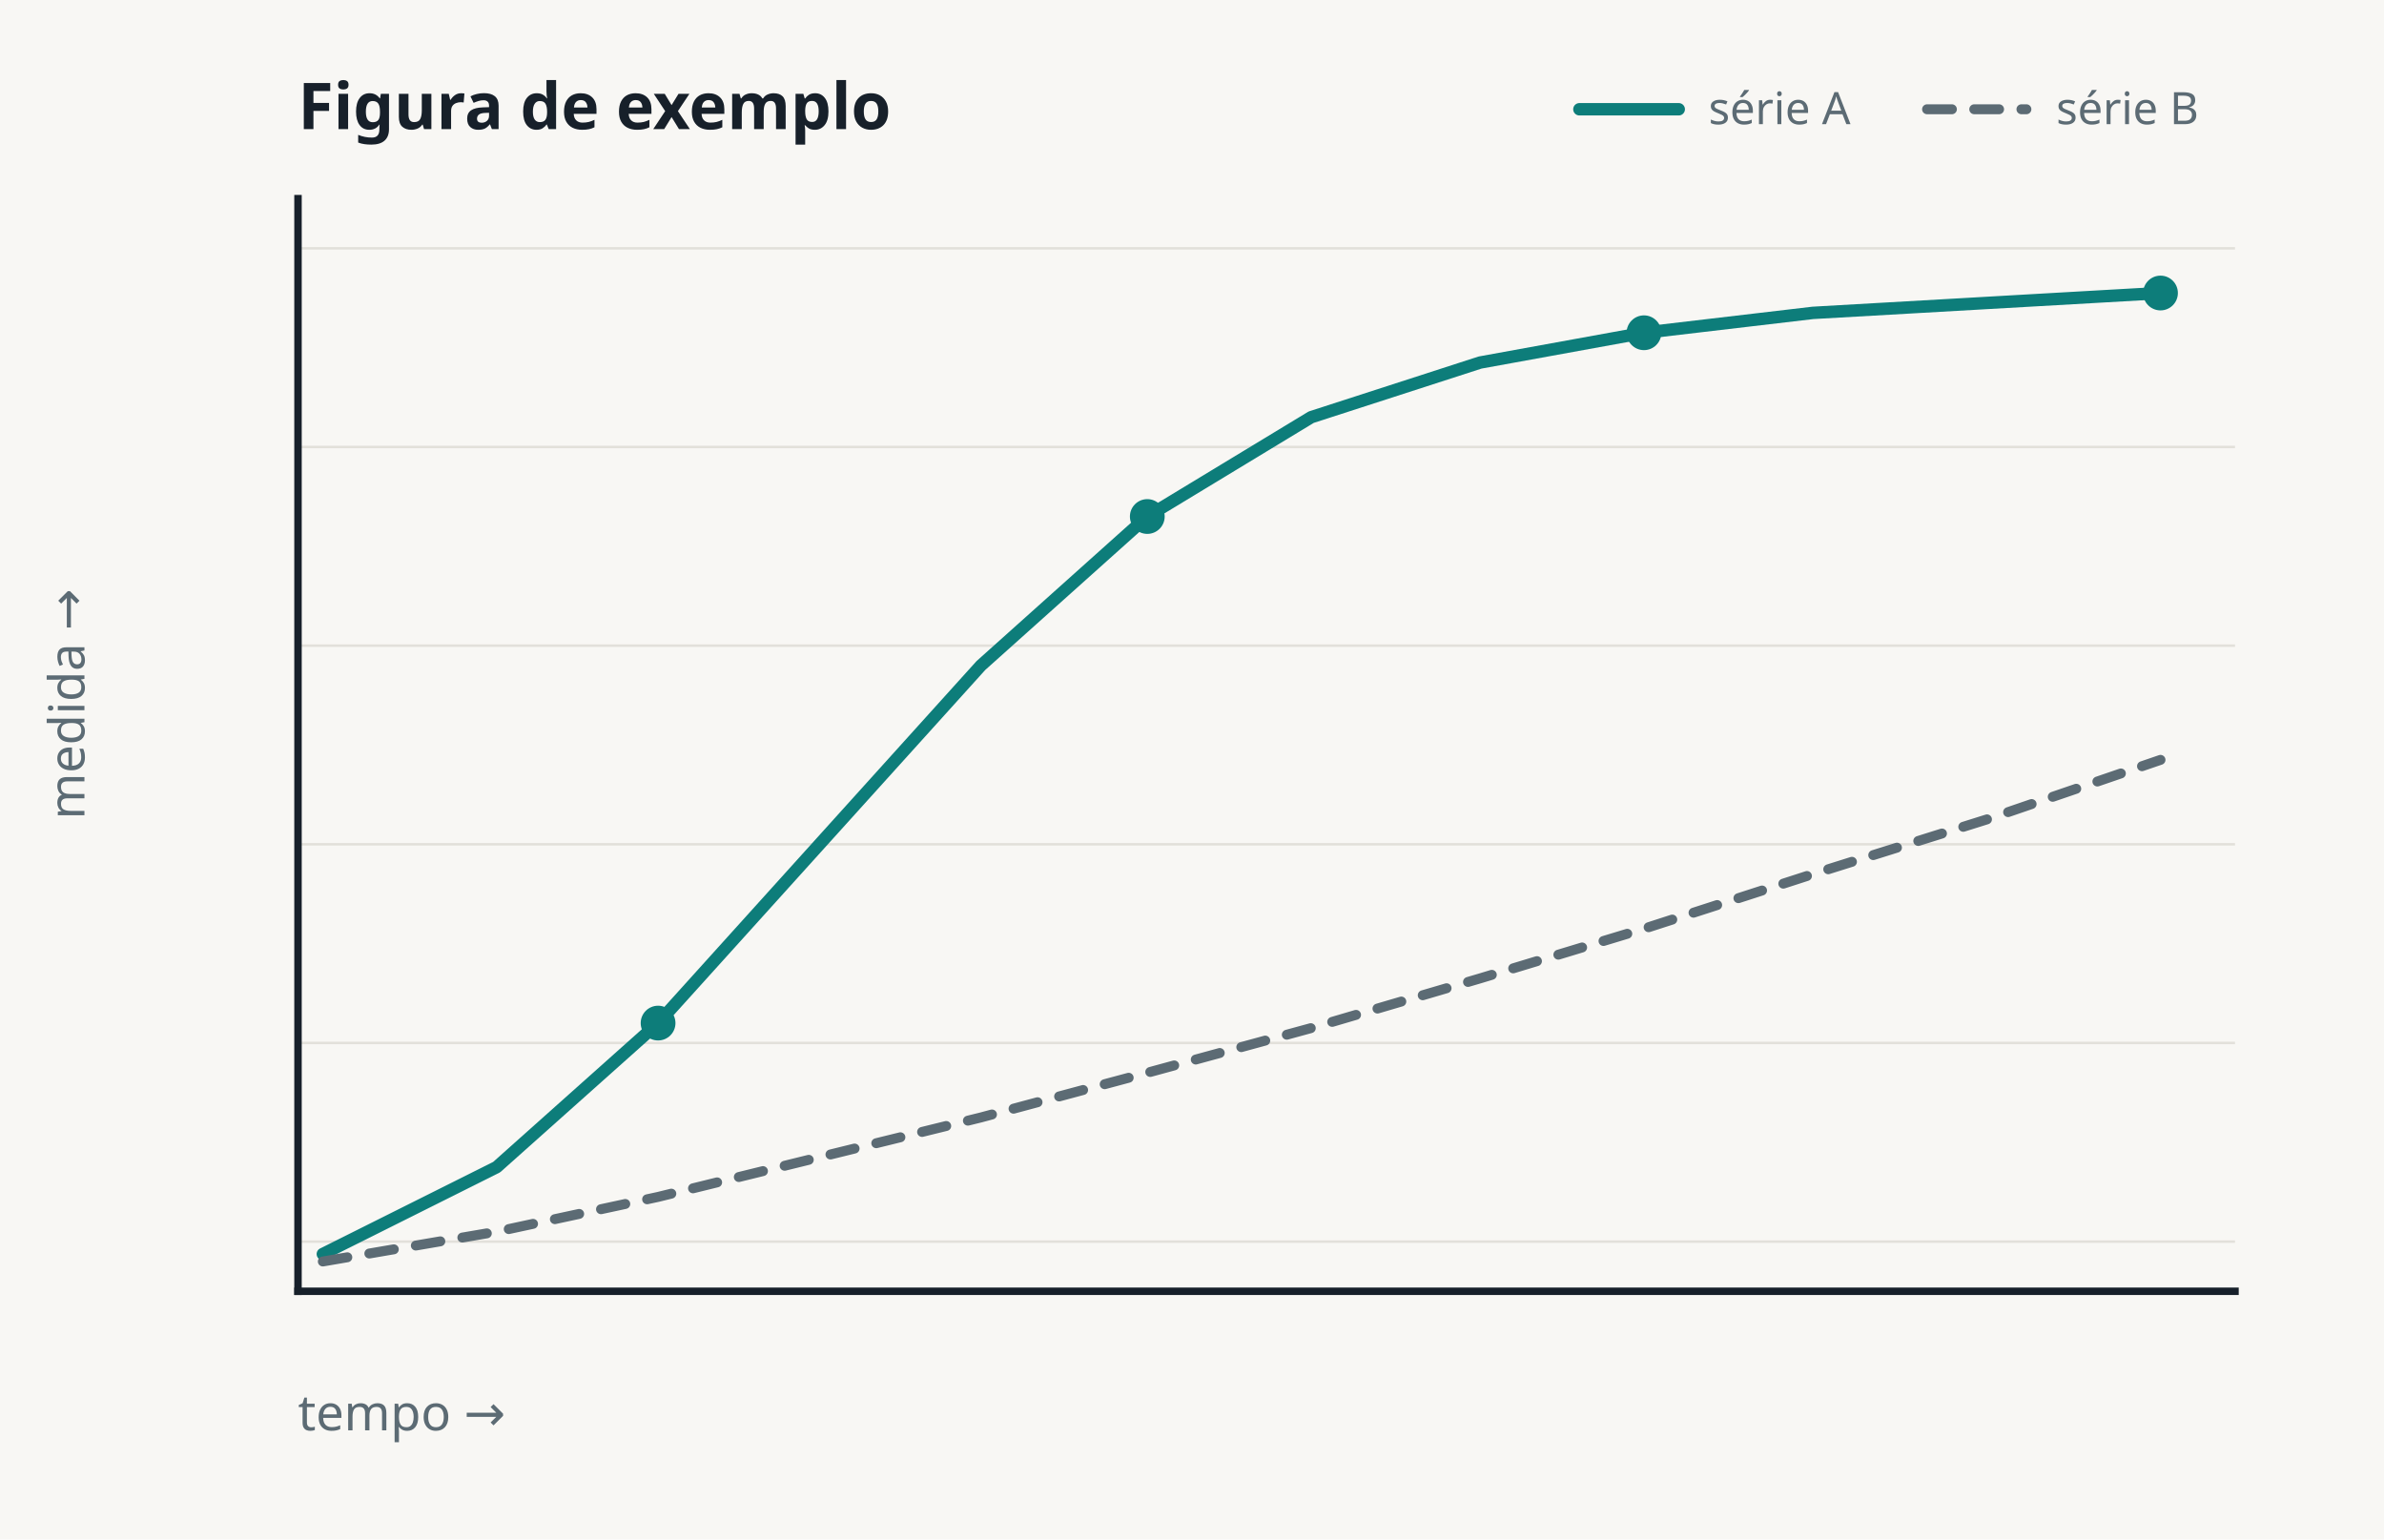
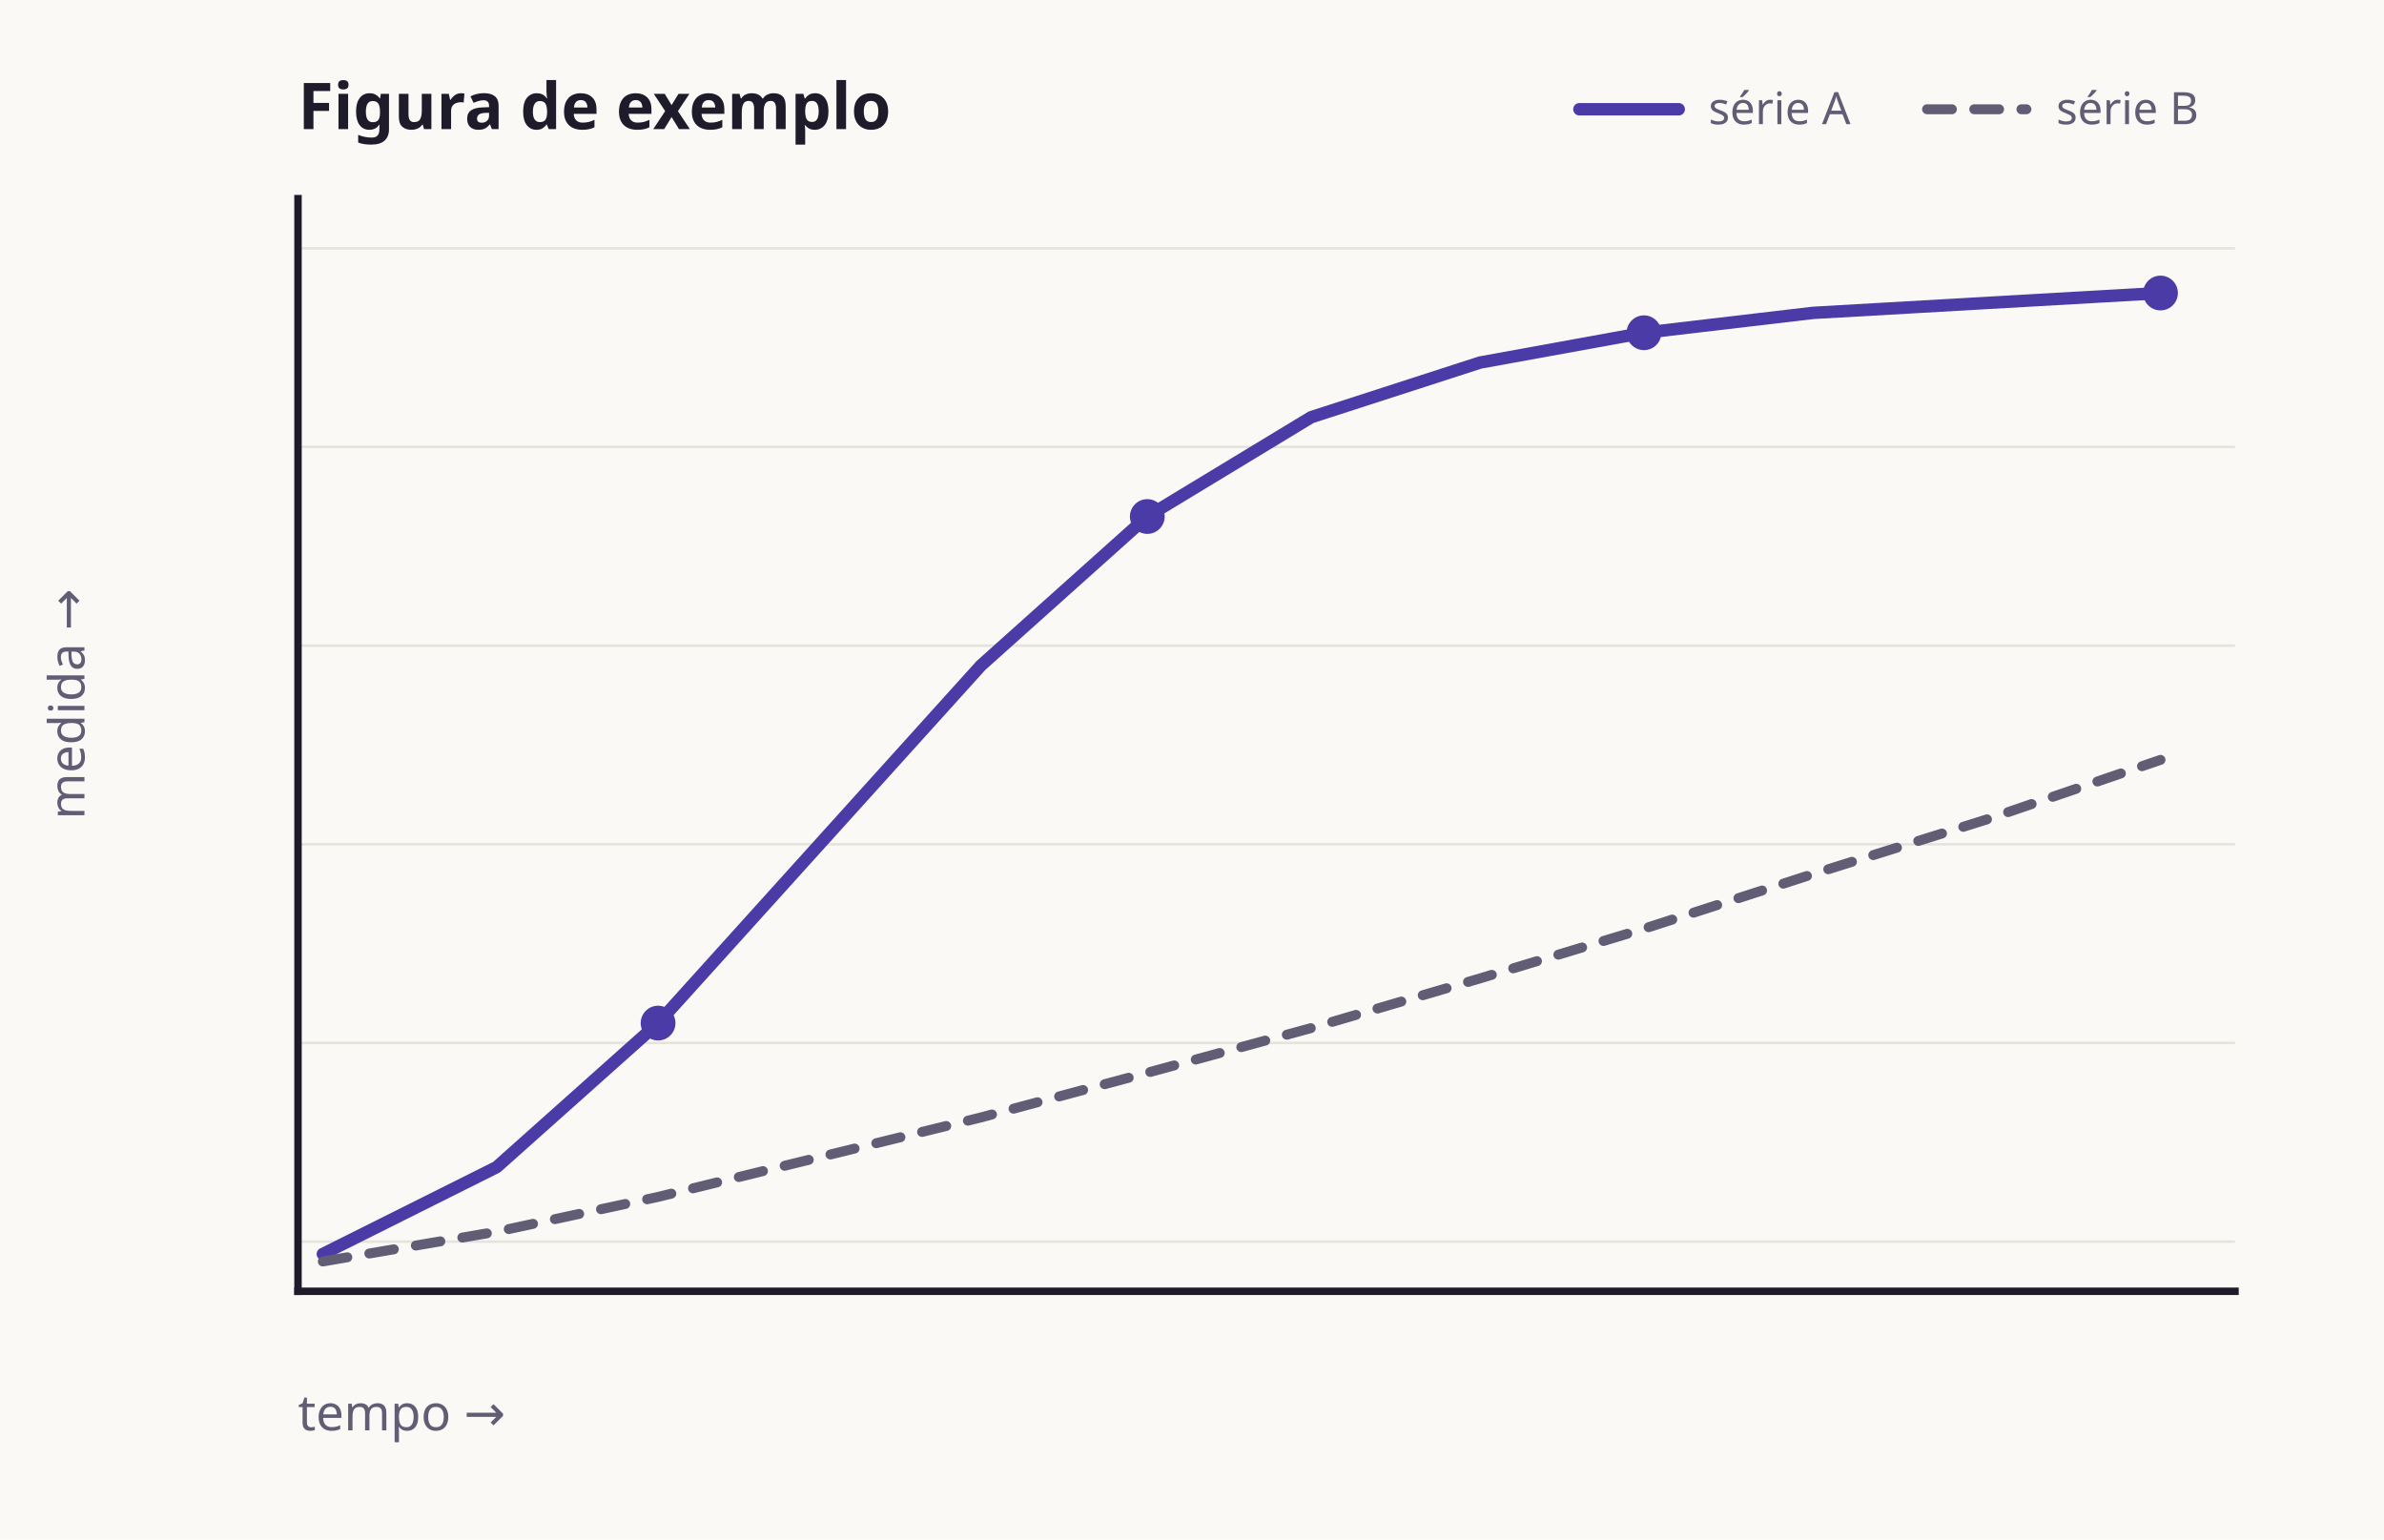
<svg xmlns="http://www.w3.org/2000/svg" viewBox="0 0 960 620" width="960" height="620" role="img" aria-label="Figura de exemplo — gráfico de duas séries ao longo do tempo">
-   <rect width="960" height="620" fill="#f8f7f4" />
-   <g stroke="#e2e0da" stroke-width="1">
+   <rect width="960" height="620" fill="#faf9f6" />
+   <g stroke="#e6e2dc" stroke-width="1">
    <path d="M120 500 H900" />
    <path d="M120 420 H900" />
    <path d="M120 340 H900" />
    <path d="M120 260 H900" />
    <path d="M120 180 H900" />
    <path d="M120 100 H900" />
  </g>
-   <g stroke="#17202a" stroke-width="3" fill="none" stroke-linecap="square">
+   <g stroke="#1e1c2b" stroke-width="3" fill="none" stroke-linecap="square">
    <path d="M120 80 V520" />
    <path d="M120 520 H900" />
  </g>
-   <polyline fill="none" stroke="#0d7d7a" stroke-width="5" stroke-linejoin="round" stroke-linecap="round" points="130,505 200,470 265,412 330,340 395,268 462,208 528,168 596,146 662,134 730,126 800,122 870,118" />
-   <polyline fill="none" stroke="#5c6b74" stroke-width="4" stroke-dasharray="10 9" stroke-linejoin="round" stroke-linecap="round" points="130,508 200,496 265,482 330,466 395,450 462,432 528,414 596,394 662,374 730,352 800,330 870,306" />
-   <g fill="#0d7d7a">
+   <polyline fill="none" stroke="#4b3ba6" stroke-width="5" stroke-linejoin="round" stroke-linecap="round" points="130,505 200,470 265,412 330,340 395,268 462,208 528,168 596,146 662,134 730,126 800,122 870,118" />
+   <polyline fill="none" stroke="#605d75" stroke-width="4" stroke-dasharray="10 9" stroke-linejoin="round" stroke-linecap="round" points="130,508 200,496 265,482 330,466 395,450 462,432 528,414 596,394 662,374 730,352 800,330 870,306" />
+   <g fill="#4b3ba6">
    <circle cx="265" cy="412" r="7" />
    <circle cx="462" cy="208" r="7" />
    <circle cx="662" cy="134" r="7" />
    <circle cx="870" cy="118" r="7" />
  </g>
-   <g font-family="Segoe UI, system-ui, sans-serif" fill="#17202a">
+   <g font-family="Segoe UI, system-ui, sans-serif" fill="#1e1c2b">
    <text x="120" y="52" font-size="26" font-weight="700">Figura de exemplo</text>
-     <text x="120" y="576" font-size="20" fill="#5c6b74">tempo →</text>
-     <text x="-330" y="34" font-size="20" fill="#5c6b74" transform="rotate(-90)">medida →</text>
+     <text x="120" y="576" font-size="20" fill="#605d75">tempo →</text>
+     <text x="-330" y="34" font-size="20" fill="#605d75" transform="rotate(-90)">medida →</text>
  </g>
-   <g font-family="Segoe UI, system-ui, sans-serif" font-size="18" fill="#5c6b74">
-     <path d="M636 44 H676" stroke="#0d7d7a" stroke-width="5" stroke-linecap="round" />
+   <g font-family="Segoe UI, system-ui, sans-serif" font-size="18" fill="#605d75">
+     <path d="M636 44 H676" stroke="#4b3ba6" stroke-width="5" stroke-linecap="round" />
    <text x="688" y="50">série A</text>
-     <path d="M776 44 H816" stroke="#5c6b74" stroke-width="4" stroke-dasharray="10 9" stroke-linecap="round" />
+     <path d="M776 44 H816" stroke="#605d75" stroke-width="4" stroke-dasharray="10 9" stroke-linecap="round" />
    <text x="828" y="50">série B</text>
  </g>
</svg>
